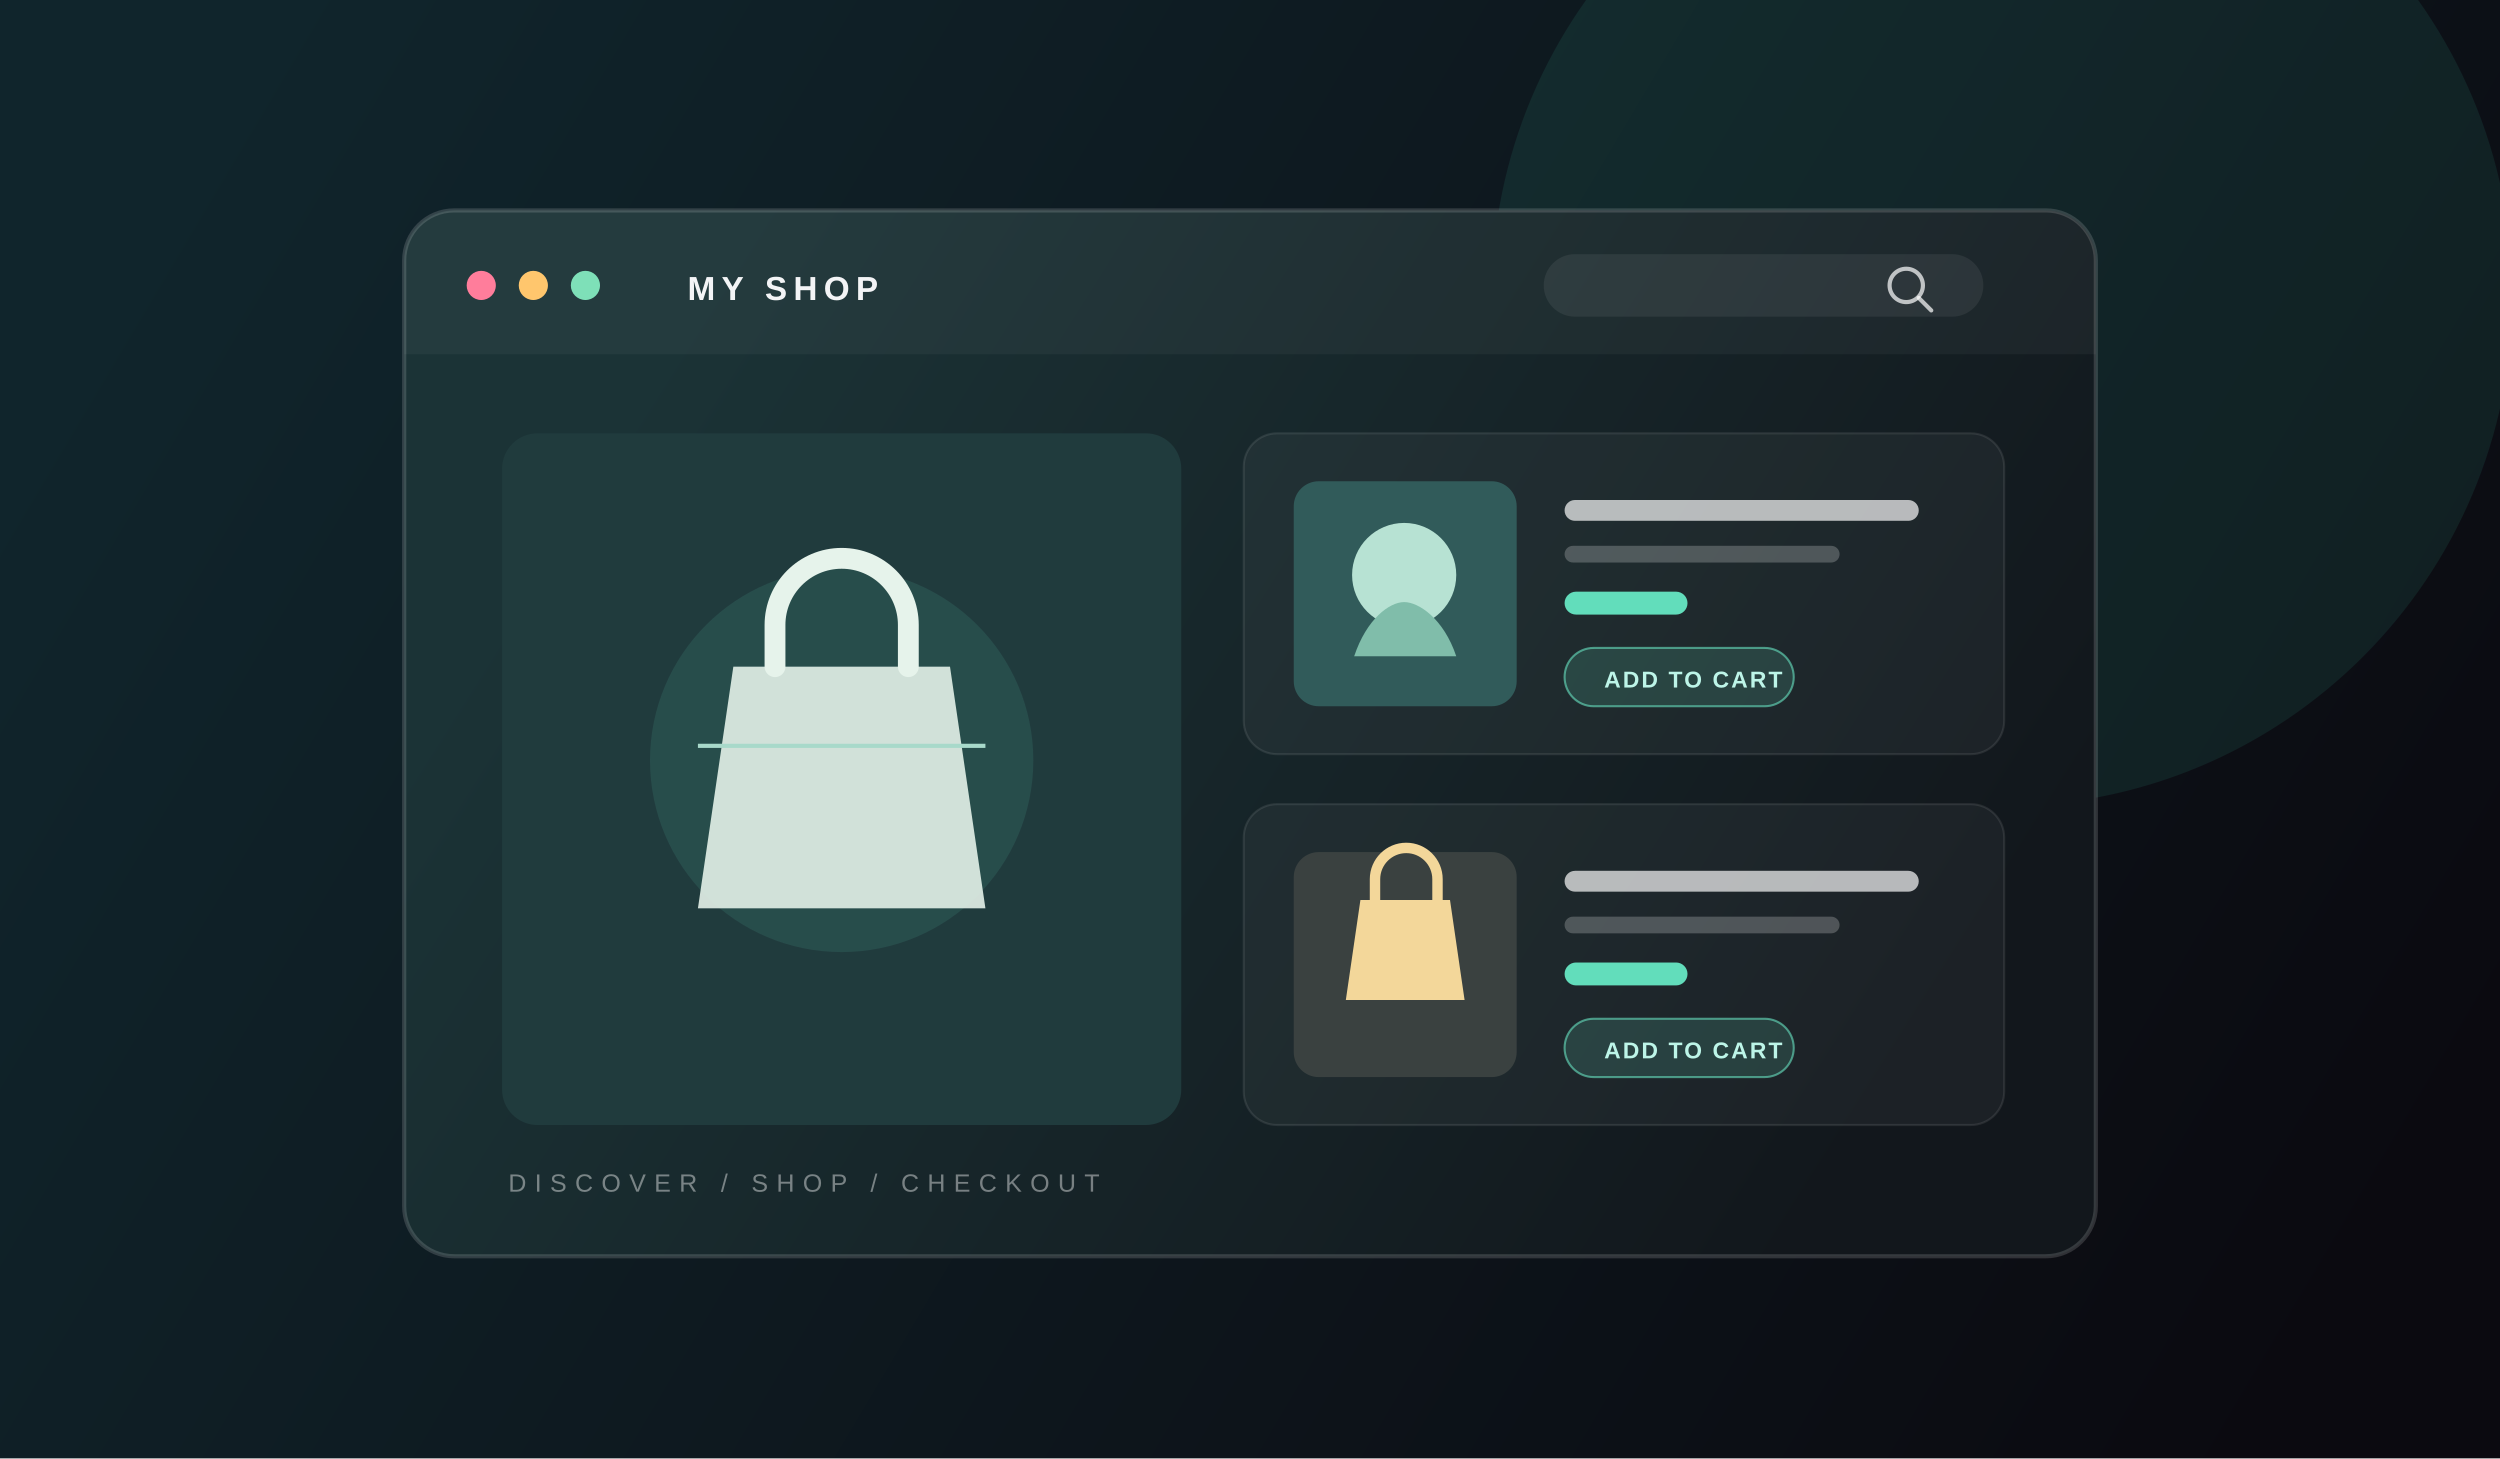
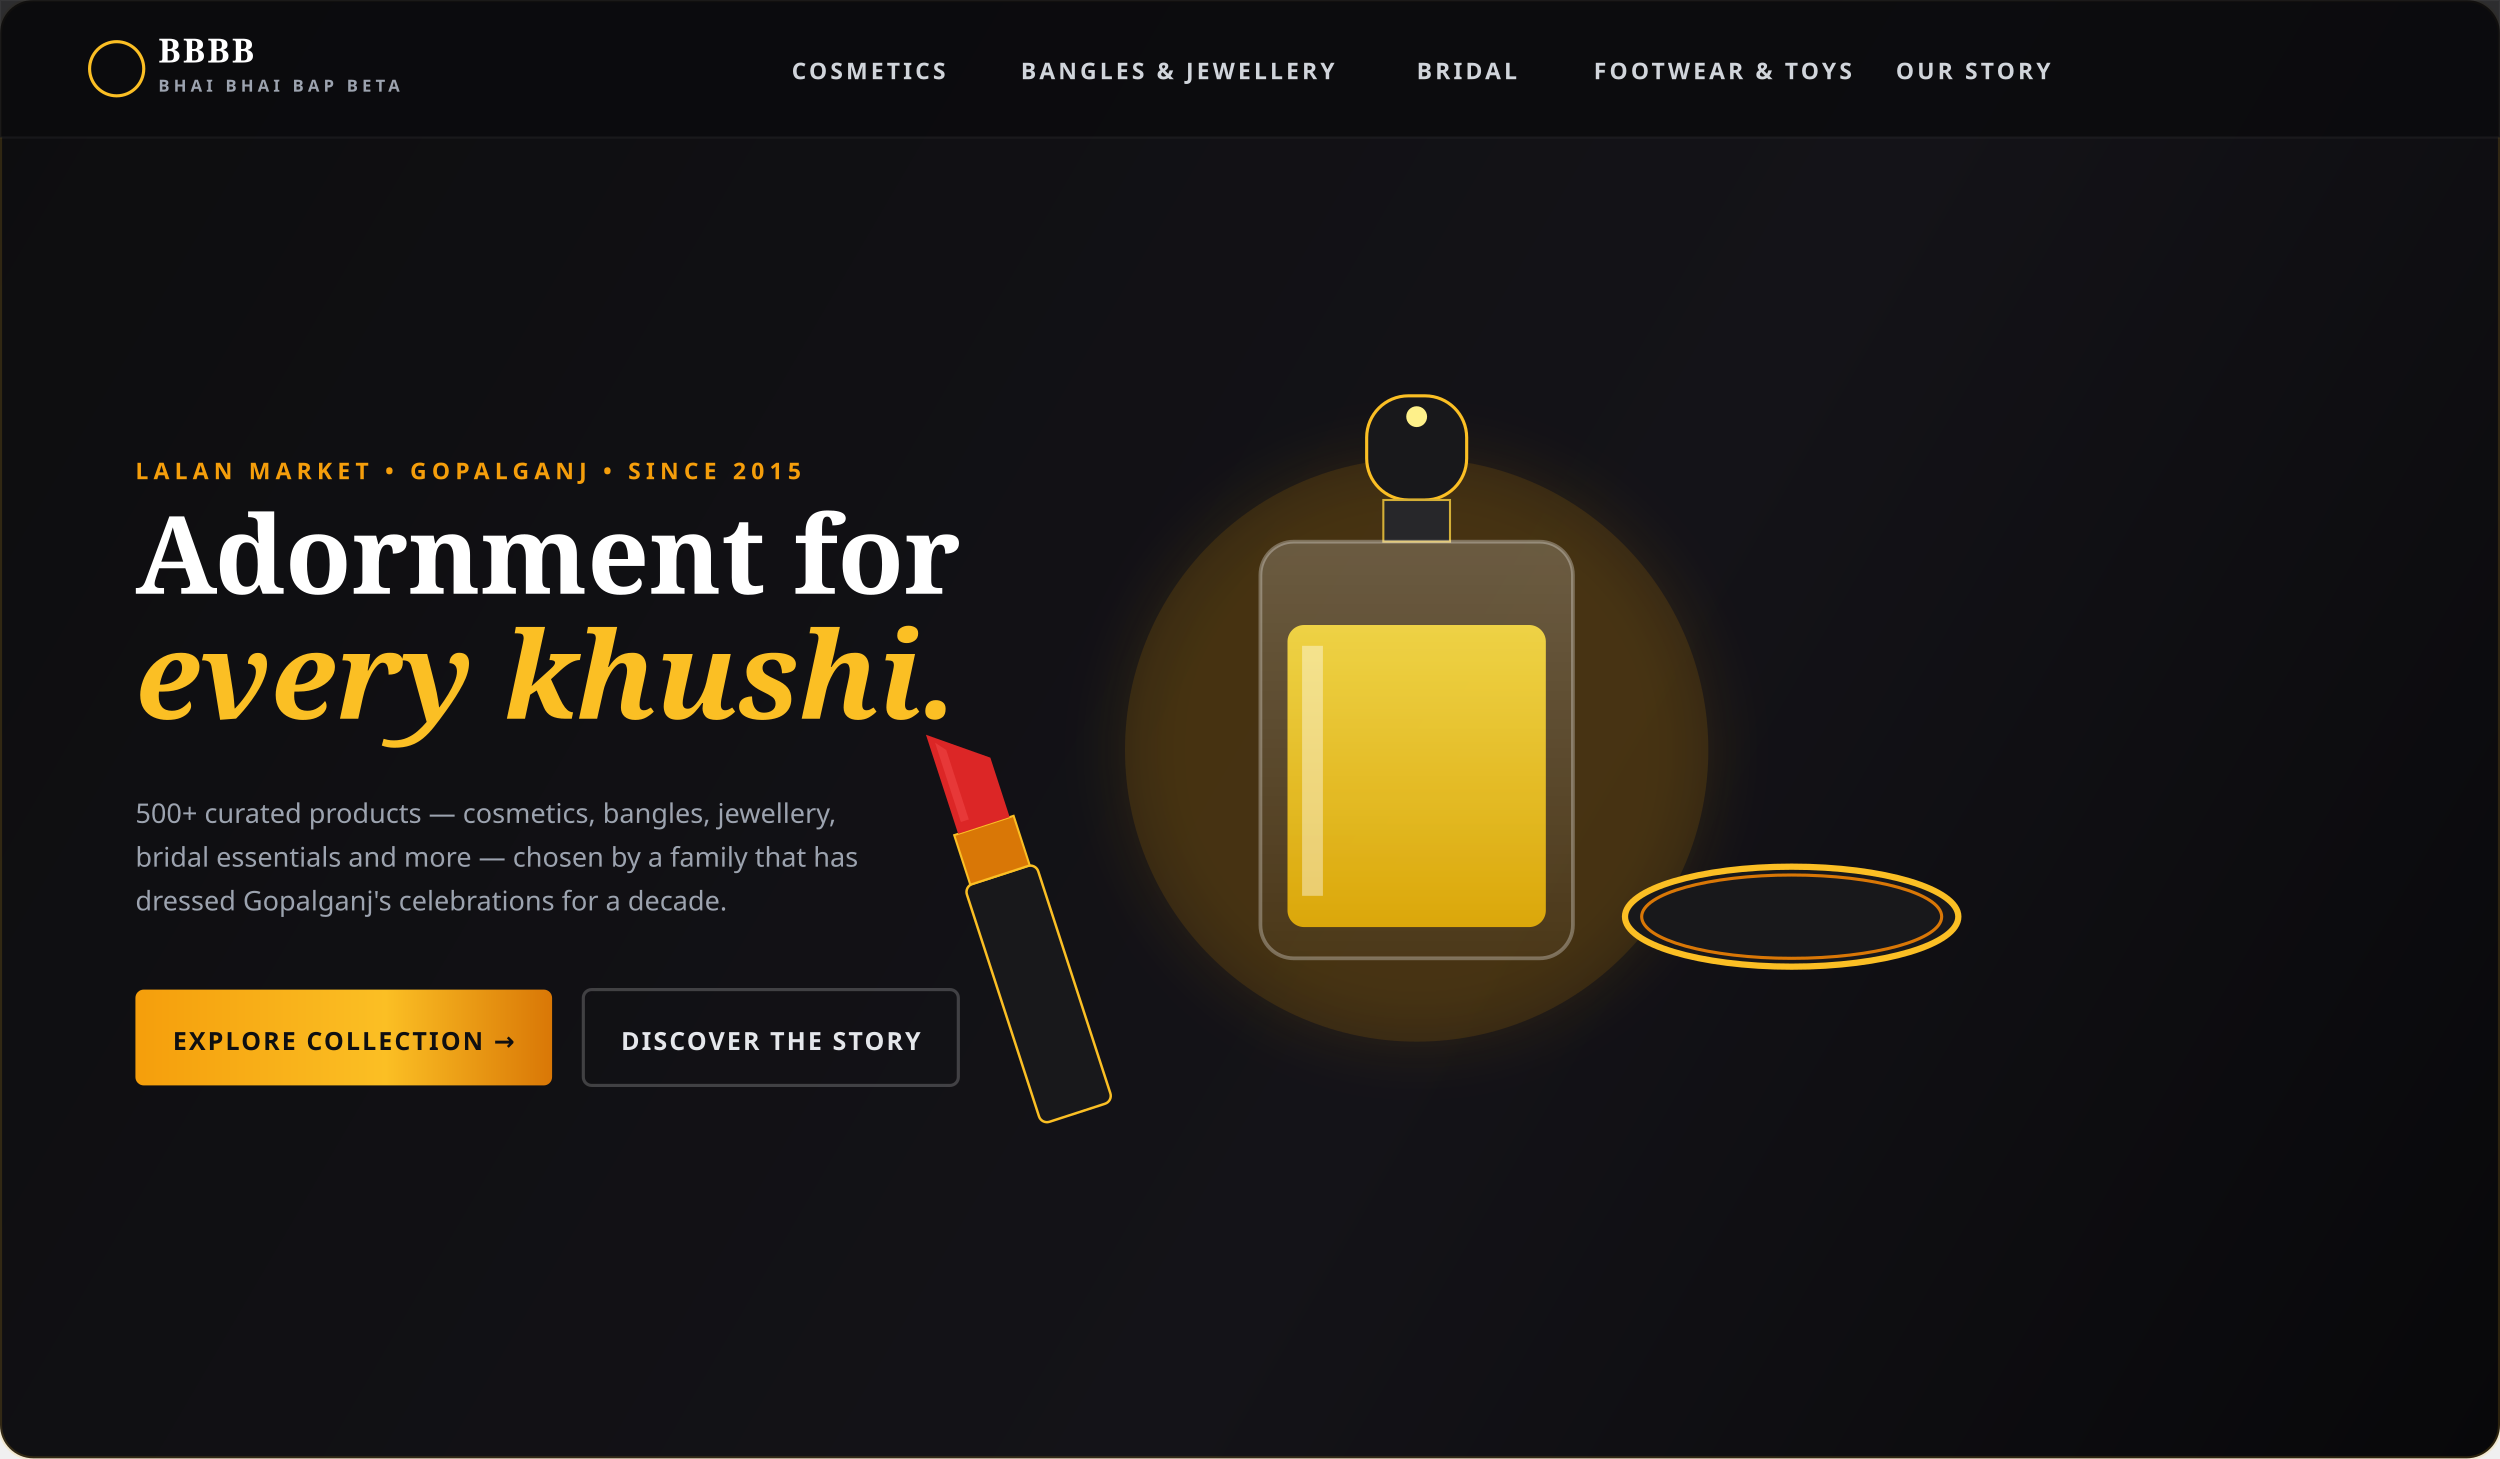
- <svg xmlns="http://www.w3.org/2000/svg" viewBox="0 0 1200 700" fill="none">
+ <svg xmlns="http://www.w3.org/2000/svg" viewBox="0 0 1200 700" width="100%" height="100%" fill="none">
  <defs>
-     <linearGradient id="bg" x1="92" y1="70" x2="1101" y2="669" gradientUnits="userSpaceOnUse">
-       <stop stop-color="#10252C" />
-       <stop offset="1" stop-color="#0B0A10" />
+     <linearGradient id="bb-bg" x1="0" y1="0" x2="1200" y2="700" gradientUnits="userSpaceOnUse">
+       <stop stop-color="#0d0d0f" />
+       <stop offset="0.6" stop-color="#141318" />
+       <stop offset="1" stop-color="#08080a" />
    </linearGradient>
-     <linearGradient id="card" x1="313" y1="172" x2="898" y2="542" gradientUnits="userSpaceOnUse">
-       <stop stop-color="#1B3336" />
-       <stop offset="1" stop-color="#12171C" />
+     <linearGradient id="bb-gold" x1="0%" y1="0%" x2="100%" y2="0%">
+       <stop stop-color="#f59e0b" />
+       <stop offset="60%" stop-color="#fbbf24" />
+       <stop offset="100%" stop-color="#d97706" />
    </linearGradient>
+     <linearGradient id="bb-glass" x1="0%" y1="0%" x2="0%" y2="100%">
+       <stop stop-color="rgba(255,255,255,0.2)" />
+       <stop offset="100%" stop-color="rgba(255,255,255,0.03)" />
+     </linearGradient>
+     <linearGradient id="bb-elixir" x1="0%" y1="0%" x2="0%" y2="100%">
+       <stop stop-color="#fde047" />
+       <stop offset="100%" stop-color="#eab308" />
+     </linearGradient>
+     <filter id="bb-glow" x="-20%" y="-20%" width="140%" height="140%">
+       <feGaussianBlur stdDeviation="15" result="blur" />
+       <feComposite in="SourceGraphic" in2="blur" operator="over" />
+     </filter>
  </defs>
-   <path fill="url(#bg)" d="M0 0h1200v700H0z" />
-   <circle cx="961" cy="142" r="245" fill="#4DE0C1" fill-opacity=".09" />
-   <rect x="194" y="101" width="812" height="502" rx="24" fill="url(#card)" stroke="#FFFFFF" stroke-opacity=".15" stroke-width="2" />
-   <path d="M194 126a25 25 0 0 1 25-25h762a25 25 0 0 1 25 25v44H194v-44Z" fill="#FFFFFF" fill-opacity=".04" />
-   <circle cx="231" cy="137" r="7" fill="#FF7D9B" />
-   <circle cx="256" cy="137" r="7" fill="#FFC66D" />
-   <circle cx="281" cy="137" r="7" fill="#7EE0B8" />
-   <text x="330" y="144" fill="#F3F4F6" font-family="Arial,sans-serif" font-size="16" font-weight="700" letter-spacing="3">MY SHOP</text>
-   <rect x="741" y="122" width="211" height="30" rx="15" fill="#FFFFFF" fill-opacity=".07" />
-   <circle cx="915" cy="137" r="8" stroke="#FFFFFF" stroke-opacity=".7" stroke-width="2" />
-   <path d="m921 143 6 6" stroke="#FFFFFF" stroke-opacity=".7" stroke-width="2" stroke-linecap="round" />
-   <rect x="241" y="208" width="326" height="332" rx="17" fill="#203B3D" />
-   <circle cx="404" cy="365" r="92" fill="#67E2C2" fill-opacity=".11" />
-   <path d="M352 320h104l17 116H335l17-116Z" fill="#E6F3EB" fill-opacity=".89" />
-   <path d="M372 320v-20a32 32 0 0 1 64 0v20" stroke="#E6F3EB" stroke-width="10" stroke-linecap="round" />
-   <path d="M335 358h138" stroke="#A8D9CA" stroke-width="2" />
-   <rect x="597" y="208" width="365" height="154" rx="16" fill="#FFFFFF" fill-opacity=".045" stroke="#FFFFFF" stroke-opacity=".09" />
-   <rect x="621" y="231" width="107" height="108" rx="12" fill="#315B5A" />
-   <circle cx="674" cy="276" r="25" fill="#B7E2D3" />
-   <path d="M650 315c6-18 17-26 24-26s19 8 25 26" fill="#80BDAA" />
-   <rect x="751" y="240" width="170" height="10" rx="5" fill="#FFFFFF" fill-opacity=".68" />
-   <rect x="751" y="262" width="132" height="8" rx="4" fill="#FFFFFF" fill-opacity=".22" />
-   <rect x="751" y="284" width="59" height="11" rx="5.5" fill="#62DDBB" />
-   <rect x="751" y="311" width="110" height="28" rx="14" fill="#67E2C2" fill-opacity=".15" stroke="#67E2C2" stroke-opacity=".6" />
-   <text x="770" y="330" fill="#BDF5E8" font-family="Arial,sans-serif" font-size="11" font-weight="700" letter-spacing="1">ADD TO CART</text>
-   <rect x="597" y="386" width="365" height="154" rx="16" fill="#FFFFFF" fill-opacity=".045" stroke="#FFFFFF" stroke-opacity=".09" />
-   <rect x="621" y="409" width="107" height="108" rx="12" fill="#3A4140" />
-   <path d="M646 480h57l-7-48h-43l-7 48Z" fill="#F3D79A" />
-   <path d="M660 432v-10a15 15 0 0 1 30 0v10" stroke="#F3D79A" stroke-width="5" stroke-linecap="round" />
-   <rect x="751" y="418" width="170" height="10" rx="5" fill="#FFFFFF" fill-opacity=".68" />
-   <rect x="751" y="440" width="132" height="8" rx="4" fill="#FFFFFF" fill-opacity=".22" />
-   <rect x="751" y="462" width="59" height="11" rx="5.5" fill="#62DDBB" />
-   <rect x="751" y="489" width="110" height="28" rx="14" fill="#67E2C2" fill-opacity=".15" stroke="#67E2C2" stroke-opacity=".6" />
-   <text x="770" y="508" fill="#BDF5E8" font-family="Arial,sans-serif" font-size="11" font-weight="700" letter-spacing="1">ADD TO CART</text>
-   <text x="244" y="572" fill="#FFFFFF" fill-opacity=".42" font-family="Arial,sans-serif" font-size="12" letter-spacing="4">DISCOVER / SHOP / CHECKOUT</text>
+   <rect width="1200" height="700" rx="16" fill="url(#bb-bg)" />
+   <rect width="1200" height="700" rx="16" stroke="rgba(251,191,36,0.15)" stroke-width="2" />
+   <rect x="0" y="0" width="1200" height="66" fill="#0b0b0d" fill-opacity="0.85" stroke="rgba(255,255,255,0.05)" stroke-width="1" />
+   <circle cx="56" cy="33" r="13" stroke="#fbbf24" stroke-width="1.5" fill="none" />
+   <text x="76" y="30" fill="#ffffff" font-family="'Georgia', serif" font-size="16" font-weight="700" letter-spacing="1">BBBB</text>
+   <text x="76" y="44" fill="#9ca3af" font-family="'Segoe UI', sans-serif" font-size="8" font-weight="600" letter-spacing="2">BHAI BHAI BAP BETA</text>
+   <g font-family="'Segoe UI', sans-serif" font-size="11" font-weight="600" fill="#d1d5db" letter-spacing="1.5">
+     <text x="380" y="38">COSMETICS</text>
+     <text x="490" y="38">BANGLES &amp; JEWELLERY</text>
+     <text x="680" y="38">BRIDAL</text>
+     <text x="765" y="38">FOOTWEAR &amp; TOYS</text>
+     <text x="910" y="38">OUR STORY</text>
+   </g>
+   <circle cx="680" cy="360" r="140" fill="#f59e0b" fill-opacity="0.12" filter="url(#bb-glow)" />
+   <g transform="translate(680, 260)">
+     <rect x="-24" y="-70" width="48" height="50" rx="20" fill="#18181b" stroke="#fbbf24" stroke-width="1.5" />
+     <circle cx="0" cy="-60" r="5" fill="#fef08a" />
+     <rect x="-16" y="-20" width="32" height="20" fill="#27272a" stroke="#d4af37" stroke-width="1" />
+     <rect x="-75" y="0" width="150" height="200" rx="16" fill="url(#bb-glass)" stroke="rgba(255,255,255,0.3)" stroke-width="1.8" />
+     <rect x="-62" y="40" width="124" height="145" rx="8" fill="url(#bb-elixir)" opacity="0.9" />
+     <path d="M-55 50 L-45 50 L-45 170 L-55 170 Z" fill="#ffffff" opacity="0.4" />
+   </g>
+   <g transform="translate(480, 420) rotate(-18)">
+     <rect x="-18" y="0" width="36" height="120" rx="4" fill="#18181b" stroke="#fbbf24" stroke-width="1.2" />
+     <rect x="-15" y="-25" width="30" height="25" fill="#d97706" stroke="#fbbf24" stroke-width="1" />
+     <path d="M-13 -25 L13 -25 L13 -55 L-13 -75 Z" fill="#dc2626" />
+     <path d="M-10 -30 L-6 -30 L-6 -65 L-10 -70 Z" fill="#ef4444" opacity="0.6" />
+   </g>
+   <g transform="translate(860, 440)">
+     <ellipse cx="0" cy="0" rx="80" ry="24" fill="#18181b" stroke="#fbbf24" stroke-width="3" />
+     <ellipse cx="0" cy="0" rx="72" ry="20" fill="none" stroke="#d97706" stroke-width="1.5" />
+   </g>
+   <g transform="translate(65, 230)">
+     <text x="0" y="0" fill="#f59e0b" font-family="'Segoe UI', sans-serif" font-size="11" font-weight="700" letter-spacing="2.5">LALAN MARKET • GOPALGANJ • SINCE 2015</text>
+     <text x="0" y="55" fill="#ffffff" font-family="'Georgia', serif" font-size="52" font-weight="700">Adornment for</text>
+     <text x="0" y="115" fill="#fbbf24" font-family="'Georgia', serif" font-size="58" font-weight="700" font-style="italic">every khushi.</text>
+     <text x="0" y="165" fill="#9ca3af" font-family="'Segoe UI', sans-serif" font-size="13">500+ curated products — cosmetics, bangles, jewellery,</text>
+     <text x="0" y="186" fill="#9ca3af" font-family="'Segoe UI', sans-serif" font-size="13">bridal essentials and more — chosen by a family that has</text>
+     <text x="0" y="207" fill="#9ca3af" font-family="'Segoe UI', sans-serif" font-size="13">dressed Gopalganj's celebrations for a decade.</text>
+     <rect x="0" y="245" width="200" height="46" rx="4" fill="url(#bb-gold)" />
+     <text x="100" y="274" fill="#0f0f11" font-family="'Segoe UI', sans-serif" font-size="12" font-weight="700" text-anchor="middle" letter-spacing="1">EXPLORE COLLECTION →</text>
+     <rect x="215" y="245" width="180" height="46" rx="4" fill="transparent" stroke="rgba(255,255,255,0.2)" stroke-width="1.5" />
+     <text x="305" y="274" fill="#e5e7eb" font-family="'Segoe UI', sans-serif" font-size="12" font-weight="600" text-anchor="middle" letter-spacing="1">DISCOVER THE STORY</text>
+   </g>
</svg>
